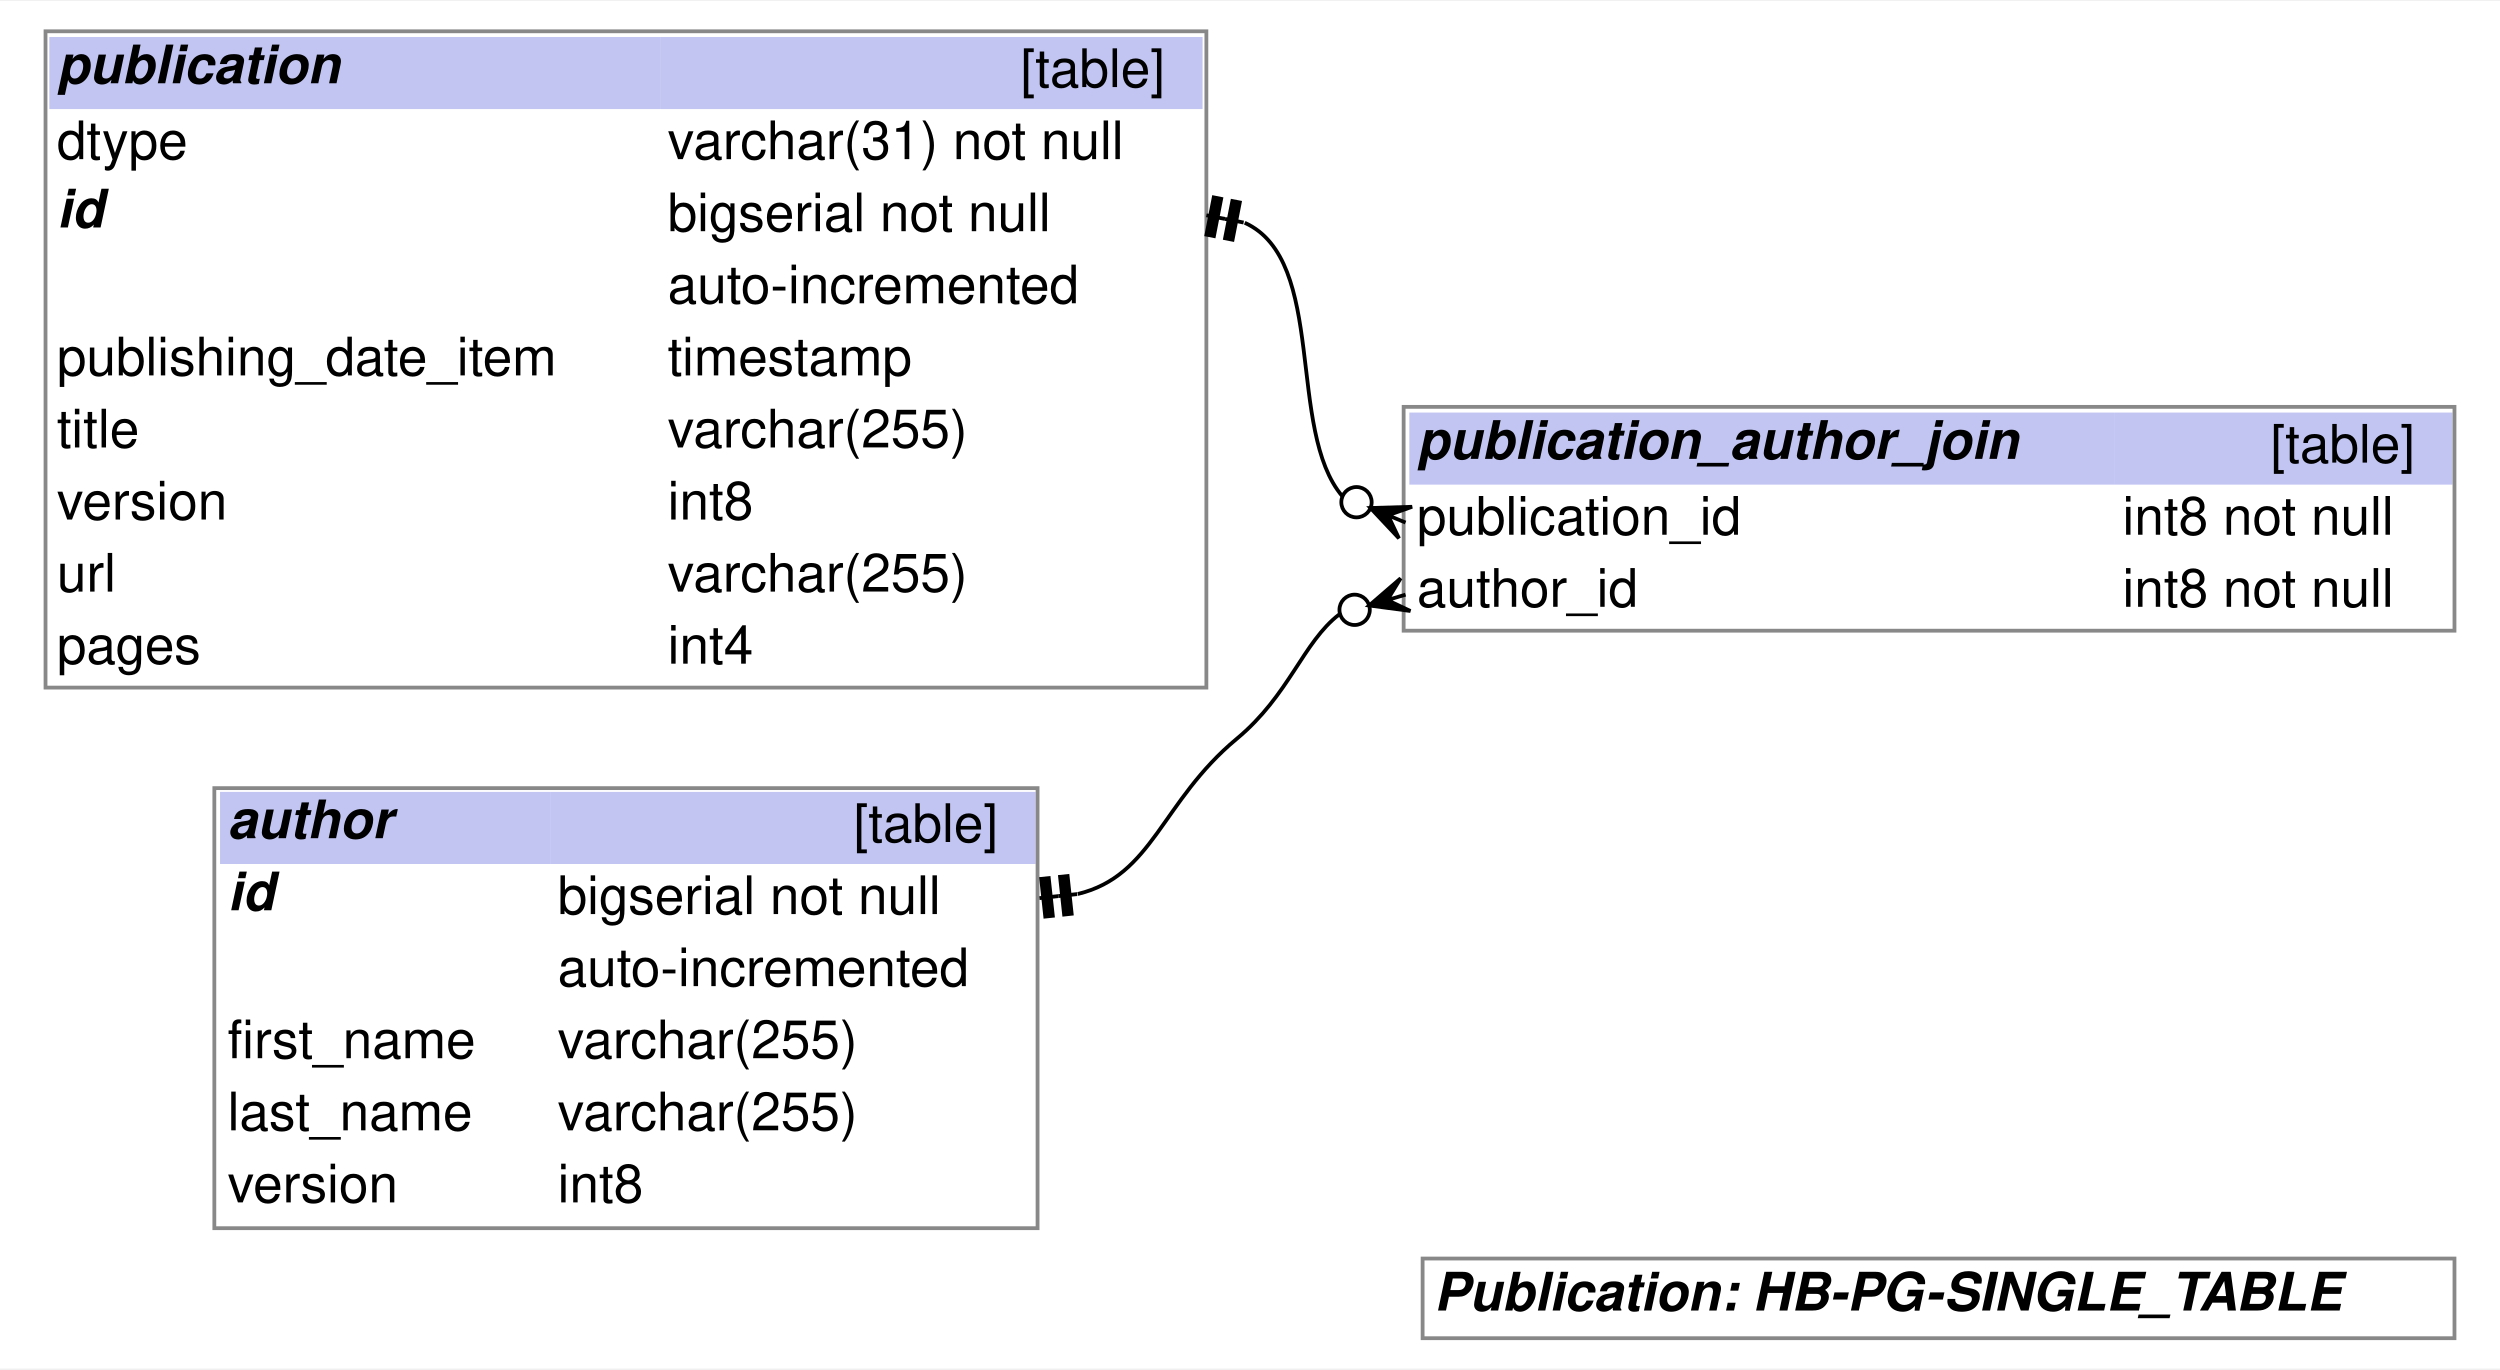
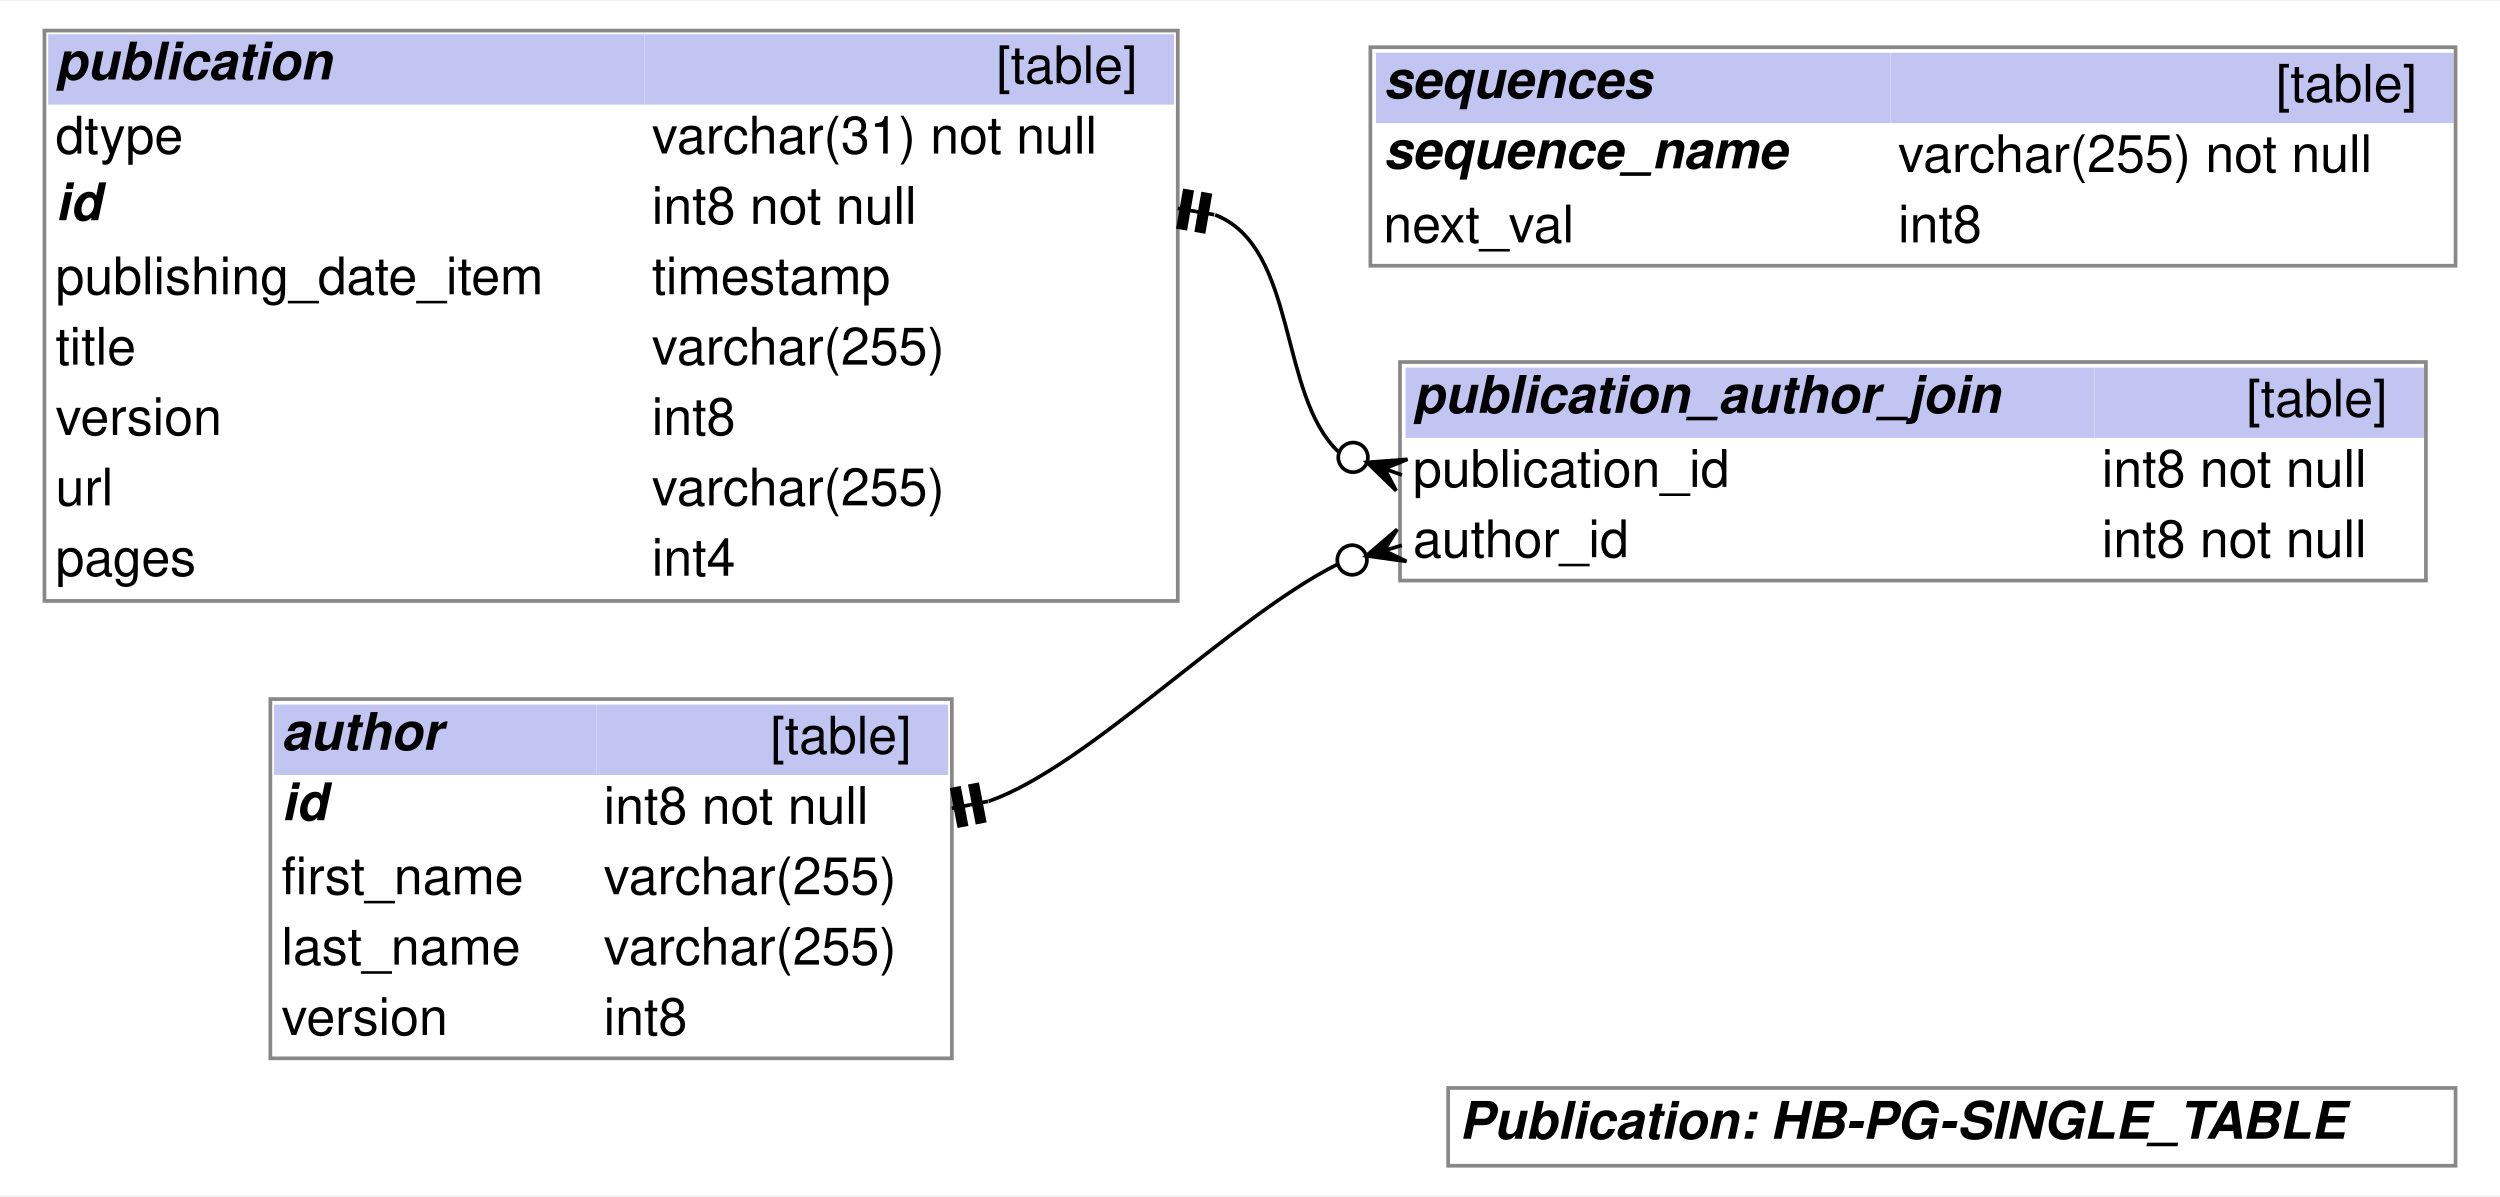
- <svg xmlns="http://www.w3.org/2000/svg" width="659pt" height="361pt" viewBox="0.00 0.00 659.00 360.50">
-   <g id="graph0" class="graph" transform="scale(1 1) rotate(0) translate(4 356.5)">
-     <polygon fill="white" stroke="transparent" points="-4,4 -4,-356.5 655,-356.5 655,4 -4,4" />
-     <text text-anchor="start" x="374" y="-11.3" font-family="Helvetica,sans-Serif" font-weight="bold" font-style="italic" font-size="14.00">Publication: HB-PG-SINGLE_TABLE</text>
-     <polygon fill="none" stroke="#888888" points="371,-4 371,-25 643,-25 643,-4 371,-4" />
+ <svg xmlns="http://www.w3.org/2000/svg" width="675pt" height="323pt" viewBox="0.00 0.00 675.00 322.50">
+   <g id="graph0" class="graph" transform="scale(1 1) rotate(0) translate(4 318.5)">
+     <polygon fill="white" stroke="transparent" points="-4,4 -4,-318.5 671,-318.5 671,4 -4,4" />
+     <text text-anchor="start" x="390" y="-11.3" font-family="Helvetica,sans-Serif" font-weight="bold" font-style="italic" font-size="14.00">Publication: HB-PG-SINGLE_TABLE</text>
+     <polygon fill="none" stroke="#888888" points="387,-4 387,-25 659,-25 659,-4 387,-4" />
    <g id="node1" class="node">
-       <polygon fill="#c2c5f2" stroke="transparent" points="54,-129 54,-148 141,-148 141,-129 54,-129" />
-       <text text-anchor="start" x="56" y="-135.8" font-family="Helvetica,sans-Serif" font-weight="bold" font-style="italic" font-size="14.00">author</text>
-       <polygon fill="#c2c5f2" stroke="transparent" points="141,-129 141,-148 269,-148 269,-129 141,-129" />
-       <text text-anchor="start" x="221" y="-134.8" font-family="Helvetica,sans-Serif" font-size="14.00">[table]</text>
-       <text text-anchor="start" x="56" y="-116.8" font-family="Helvetica,sans-Serif" font-weight="bold" font-style="italic" font-size="14.00">id</text>
-       <text text-anchor="start" x="134" y="-115.8" font-family="Helvetica,sans-Serif" font-size="14.00"> </text>
-       <text text-anchor="start" x="143" y="-115.8" font-family="Helvetica,sans-Serif" font-size="14.00">bigserial not null</text>
-       <text text-anchor="start" x="134" y="-96.8" font-family="Helvetica,sans-Serif" font-size="14.00"> </text>
-       <text text-anchor="start" x="143" y="-96.8" font-family="Helvetica,sans-Serif" font-size="14.00">auto-incremented</text>
-       <text text-anchor="start" x="56" y="-77.8" font-family="Helvetica,sans-Serif" font-size="14.00">first_name</text>
-       <text text-anchor="start" x="134" y="-77.8" font-family="Helvetica,sans-Serif" font-size="14.00"> </text>
-       <text text-anchor="start" x="143" y="-77.8" font-family="Helvetica,sans-Serif" font-size="14.00">varchar(255)</text>
-       <text text-anchor="start" x="56" y="-58.8" font-family="Helvetica,sans-Serif" font-size="14.00">last_name</text>
-       <text text-anchor="start" x="134" y="-58.8" font-family="Helvetica,sans-Serif" font-size="14.00"> </text>
-       <text text-anchor="start" x="143" y="-58.8" font-family="Helvetica,sans-Serif" font-size="14.00">varchar(255)</text>
-       <text text-anchor="start" x="56" y="-39.8" font-family="Helvetica,sans-Serif" font-size="14.00">version</text>
-       <text text-anchor="start" x="134" y="-39.8" font-family="Helvetica,sans-Serif" font-size="14.00"> </text>
-       <text text-anchor="start" x="143" y="-39.8" font-family="Helvetica,sans-Serif" font-size="14.00">int8</text>
-       <polygon fill="none" stroke="#888888" points="52.5,-33 52.5,-149 269.5,-149 269.5,-33 52.5,-33" />
+       <polygon fill="#c2c5f2" stroke="transparent" points="70,-109.5 70,-128.5 157,-128.5 157,-109.5 70,-109.5" />
+       <text text-anchor="start" x="72" y="-116.3" font-family="Helvetica,sans-Serif" font-weight="bold" font-style="italic" font-size="14.00">author</text>
+       <polygon fill="#c2c5f2" stroke="transparent" points="157,-109.5 157,-128.5 252,-128.5 252,-109.5 157,-109.5" />
+       <text text-anchor="start" x="204" y="-115.3" font-family="Helvetica,sans-Serif" font-size="14.00">[table]</text>
+       <text text-anchor="start" x="72" y="-97.3" font-family="Helvetica,sans-Serif" font-weight="bold" font-style="italic" font-size="14.00">id</text>
+       <text text-anchor="start" x="150" y="-96.3" font-family="Helvetica,sans-Serif" font-size="14.00"> </text>
+       <text text-anchor="start" x="159" y="-96.3" font-family="Helvetica,sans-Serif" font-size="14.00">int8 not null</text>
+       <text text-anchor="start" x="72" y="-77.3" font-family="Helvetica,sans-Serif" font-size="14.00">first_name</text>
+       <text text-anchor="start" x="150" y="-77.3" font-family="Helvetica,sans-Serif" font-size="14.00"> </text>
+       <text text-anchor="start" x="159" y="-77.3" font-family="Helvetica,sans-Serif" font-size="14.00">varchar(255)</text>
+       <text text-anchor="start" x="72" y="-58.3" font-family="Helvetica,sans-Serif" font-size="14.00">last_name</text>
+       <text text-anchor="start" x="150" y="-58.3" font-family="Helvetica,sans-Serif" font-size="14.00"> </text>
+       <text text-anchor="start" x="159" y="-58.3" font-family="Helvetica,sans-Serif" font-size="14.00">varchar(255)</text>
+       <text text-anchor="start" x="72" y="-39.3" font-family="Helvetica,sans-Serif" font-size="14.00">version</text>
+       <text text-anchor="start" x="150" y="-39.3" font-family="Helvetica,sans-Serif" font-size="14.00"> </text>
+       <text text-anchor="start" x="159" y="-39.3" font-family="Helvetica,sans-Serif" font-size="14.00">int8</text>
+       <polygon fill="none" stroke="#888888" points="69,-33 69,-130 253,-130 253,-33 69,-33" />
    </g>
    <g id="node2" class="node">
-       <polygon fill="#c2c5f2" stroke="transparent" points="367.5,-229 367.5,-248 553.5,-248 553.5,-229 367.5,-229" />
-       <text text-anchor="start" x="369.5" y="-235.8" font-family="Helvetica,sans-Serif" font-weight="bold" font-style="italic" font-size="14.00">publication_author_join</text>
-       <polygon fill="#c2c5f2" stroke="transparent" points="553.5,-229 553.5,-248 642.5,-248 642.5,-229 553.5,-229" />
-       <text text-anchor="start" x="594.5" y="-234.8" font-family="Helvetica,sans-Serif" font-size="14.00">[table]</text>
-       <text text-anchor="start" x="369.5" y="-215.8" font-family="Helvetica,sans-Serif" font-size="14.00">publication_id</text>
-       <text text-anchor="start" x="508.5" y="-215.8" font-family="Helvetica,sans-Serif" font-size="14.00"> </text>
-       <text text-anchor="start" x="555.5" y="-215.8" font-family="Helvetica,sans-Serif" font-size="14.00">int8 not null</text>
-       <text text-anchor="start" x="369.5" y="-196.8" font-family="Helvetica,sans-Serif" font-size="14.00">author_id</text>
-       <text text-anchor="start" x="508.5" y="-196.8" font-family="Helvetica,sans-Serif" font-size="14.00"> </text>
-       <text text-anchor="start" x="555.5" y="-196.8" font-family="Helvetica,sans-Serif" font-size="14.00">int8 not null</text>
-       <polygon fill="none" stroke="#888888" points="366,-190.5 366,-249.5 643,-249.5 643,-190.5 366,-190.5" />
+       <polygon fill="#c2c5f2" stroke="transparent" points="375.5,-200.5 375.5,-219.5 561.5,-219.5 561.5,-200.5 375.5,-200.5" />
+       <text text-anchor="start" x="377.5" y="-207.3" font-family="Helvetica,sans-Serif" font-weight="bold" font-style="italic" font-size="14.00">publication_author_join</text>
+       <polygon fill="#c2c5f2" stroke="transparent" points="561.5,-200.5 561.5,-219.5 650.5,-219.5 650.5,-200.5 561.5,-200.5" />
+       <text text-anchor="start" x="602.5" y="-206.3" font-family="Helvetica,sans-Serif" font-size="14.00">[table]</text>
+       <text text-anchor="start" x="377.5" y="-187.3" font-family="Helvetica,sans-Serif" font-size="14.00">publication_id</text>
+       <text text-anchor="start" x="516.5" y="-187.3" font-family="Helvetica,sans-Serif" font-size="14.00"> </text>
+       <text text-anchor="start" x="563.5" y="-187.3" font-family="Helvetica,sans-Serif" font-size="14.00">int8 not null</text>
+       <text text-anchor="start" x="377.5" y="-168.3" font-family="Helvetica,sans-Serif" font-size="14.00">author_id</text>
+       <text text-anchor="start" x="516.5" y="-168.3" font-family="Helvetica,sans-Serif" font-size="14.00"> </text>
+       <text text-anchor="start" x="563.5" y="-168.3" font-family="Helvetica,sans-Serif" font-size="14.00">int8 not null</text>
+       <polygon fill="none" stroke="#888888" points="374,-162 374,-221 651,-221 651,-162 374,-162" />
    </g>
    <g id="edge1" class="edge">
-       <path fill="none" stroke="black" d="M349.01,-194.78C339.42,-187.41 335.91,-173.55 322,-162 302.09,-145.47 299.95,-125.87 280.09,-121.09" />
-       <polygon fill="black" stroke="black" points="356.92,-197.14 365.21,-204.31 361.71,-198.57 366.5,-200 366.5,-200 366.5,-200 361.71,-198.57 367.79,-195.69 356.92,-197.14 356.92,-197.14" />
-       <ellipse fill="none" stroke="black" cx="353.08" cy="-196" rx="4" ry="4" />
-       <polygon fill="black" stroke="black" points="270.46,-125.08 271.53,-115.14 273.52,-115.35 272.45,-125.29 270.46,-125.08" />
-       <polyline fill="none" stroke="black" points="270,-120 274.97,-120.54 " />
-       <polygon fill="black" stroke="black" points="275.43,-125.62 276.5,-115.67 278.49,-115.89 277.42,-125.83 275.43,-125.62" />
-       <polyline fill="none" stroke="black" points="274.97,-120.54 279.94,-121.07 " />
+       <path fill="none" stroke="black" d="M357.12,-166.39C328.44,-152.02 289.62,-111.67 262.94,-102.41" />
+       <polygon fill="black" stroke="black" points="364.91,-168.68 373.23,-175.82 369.7,-170.09 374.5,-171.5 374.5,-171.5 374.5,-171.5 369.7,-170.09 375.77,-167.18 364.91,-168.68 364.91,-168.68" />
+       <ellipse fill="none" stroke="black" cx="361.07" cy="-167.55" rx="4" ry="4" />
+       <polygon fill="black" stroke="black" points="253.04,-105.6 254.93,-95.78 256.89,-96.16 255,-105.98 253.04,-105.6" />
+       <polyline fill="none" stroke="black" points="253,-100.5 257.91,-101.44 " />
+       <polygon fill="black" stroke="black" points="257.95,-106.54 259.84,-96.72 261.8,-97.1 259.91,-106.92 257.95,-106.54" />
+       <polyline fill="none" stroke="black" points="257.91,-101.44 262.82,-102.39 " />
    </g>
    <g id="node3" class="node">
-       <polygon fill="#c2c5f2" stroke="transparent" points="9,-328 9,-347 170,-347 170,-328 9,-328" />
-       <text text-anchor="start" x="11" y="-334.8" font-family="Helvetica,sans-Serif" font-weight="bold" font-style="italic" font-size="14.00">publication</text>
-       <polygon fill="#c2c5f2" stroke="transparent" points="170,-328 170,-347 313,-347 313,-328 170,-328" />
-       <text text-anchor="start" x="265" y="-333.8" font-family="Helvetica,sans-Serif" font-size="14.00">[table]</text>
-       <text text-anchor="start" x="11" y="-314.8" font-family="Helvetica,sans-Serif" font-size="14.00">dtype</text>
-       <text text-anchor="start" x="163" y="-314.8" font-family="Helvetica,sans-Serif" font-size="14.00"> </text>
-       <text text-anchor="start" x="172" y="-314.8" font-family="Helvetica,sans-Serif" font-size="14.00">varchar(31) not null</text>
-       <text text-anchor="start" x="11" y="-296.8" font-family="Helvetica,sans-Serif" font-weight="bold" font-style="italic" font-size="14.00">id</text>
-       <text text-anchor="start" x="163" y="-295.8" font-family="Helvetica,sans-Serif" font-size="14.00"> </text>
-       <text text-anchor="start" x="172" y="-295.8" font-family="Helvetica,sans-Serif" font-size="14.00">bigserial not null</text>
-       <text text-anchor="start" x="163" y="-276.8" font-family="Helvetica,sans-Serif" font-size="14.00"> </text>
-       <text text-anchor="start" x="172" y="-276.8" font-family="Helvetica,sans-Serif" font-size="14.00">auto-incremented</text>
-       <text text-anchor="start" x="11" y="-257.8" font-family="Helvetica,sans-Serif" font-size="14.00">publishing_date_item</text>
-       <text text-anchor="start" x="163" y="-257.8" font-family="Helvetica,sans-Serif" font-size="14.00"> </text>
-       <text text-anchor="start" x="172" y="-257.8" font-family="Helvetica,sans-Serif" font-size="14.00">timestamp</text>
-       <text text-anchor="start" x="11" y="-238.8" font-family="Helvetica,sans-Serif" font-size="14.00">title</text>
-       <text text-anchor="start" x="163" y="-238.8" font-family="Helvetica,sans-Serif" font-size="14.00"> </text>
-       <text text-anchor="start" x="172" y="-238.8" font-family="Helvetica,sans-Serif" font-size="14.00">varchar(255)</text>
-       <text text-anchor="start" x="11" y="-219.8" font-family="Helvetica,sans-Serif" font-size="14.00">version</text>
-       <text text-anchor="start" x="163" y="-219.8" font-family="Helvetica,sans-Serif" font-size="14.00"> </text>
-       <text text-anchor="start" x="172" y="-219.8" font-family="Helvetica,sans-Serif" font-size="14.00">int8</text>
-       <text text-anchor="start" x="11" y="-200.8" font-family="Helvetica,sans-Serif" font-size="14.00">url</text>
-       <text text-anchor="start" x="163" y="-200.8" font-family="Helvetica,sans-Serif" font-size="14.00"> </text>
-       <text text-anchor="start" x="172" y="-200.8" font-family="Helvetica,sans-Serif" font-size="14.00">varchar(255)</text>
-       <text text-anchor="start" x="11" y="-181.8" font-family="Helvetica,sans-Serif" font-size="14.00">pages</text>
-       <text text-anchor="start" x="163" y="-181.8" font-family="Helvetica,sans-Serif" font-size="14.00"> </text>
-       <text text-anchor="start" x="172" y="-181.8" font-family="Helvetica,sans-Serif" font-size="14.00">int4</text>
-       <polygon fill="none" stroke="#888888" points="8,-175.5 8,-348.5 314,-348.5 314,-175.5 8,-175.5" />
+       <polygon fill="#c2c5f2" stroke="transparent" points="9,-290.5 9,-309.5 170,-309.5 170,-290.5 9,-290.5" />
+       <text text-anchor="start" x="11" y="-297.3" font-family="Helvetica,sans-Serif" font-weight="bold" font-style="italic" font-size="14.00">publication</text>
+       <polygon fill="#c2c5f2" stroke="transparent" points="170,-290.5 170,-309.5 313,-309.5 313,-290.5 170,-290.5" />
+       <text text-anchor="start" x="265" y="-296.3" font-family="Helvetica,sans-Serif" font-size="14.00">[table]</text>
+       <text text-anchor="start" x="11" y="-277.3" font-family="Helvetica,sans-Serif" font-size="14.00">dtype</text>
+       <text text-anchor="start" x="163" y="-277.3" font-family="Helvetica,sans-Serif" font-size="14.00"> </text>
+       <text text-anchor="start" x="172" y="-277.3" font-family="Helvetica,sans-Serif" font-size="14.00">varchar(31) not null</text>
+       <text text-anchor="start" x="11" y="-259.3" font-family="Helvetica,sans-Serif" font-weight="bold" font-style="italic" font-size="14.00">id</text>
+       <text text-anchor="start" x="163" y="-258.3" font-family="Helvetica,sans-Serif" font-size="14.00"> </text>
+       <text text-anchor="start" x="172" y="-258.3" font-family="Helvetica,sans-Serif" font-size="14.00">int8 not null</text>
+       <text text-anchor="start" x="11" y="-239.3" font-family="Helvetica,sans-Serif" font-size="14.00">publishing_date_item</text>
+       <text text-anchor="start" x="163" y="-239.3" font-family="Helvetica,sans-Serif" font-size="14.00"> </text>
+       <text text-anchor="start" x="172" y="-239.3" font-family="Helvetica,sans-Serif" font-size="14.00">timestamp</text>
+       <text text-anchor="start" x="11" y="-220.3" font-family="Helvetica,sans-Serif" font-size="14.00">title</text>
+       <text text-anchor="start" x="163" y="-220.3" font-family="Helvetica,sans-Serif" font-size="14.00"> </text>
+       <text text-anchor="start" x="172" y="-220.3" font-family="Helvetica,sans-Serif" font-size="14.00">varchar(255)</text>
+       <text text-anchor="start" x="11" y="-201.3" font-family="Helvetica,sans-Serif" font-size="14.00">version</text>
+       <text text-anchor="start" x="163" y="-201.3" font-family="Helvetica,sans-Serif" font-size="14.00"> </text>
+       <text text-anchor="start" x="172" y="-201.3" font-family="Helvetica,sans-Serif" font-size="14.00">int8</text>
+       <text text-anchor="start" x="11" y="-182.3" font-family="Helvetica,sans-Serif" font-size="14.00">url</text>
+       <text text-anchor="start" x="163" y="-182.3" font-family="Helvetica,sans-Serif" font-size="14.00"> </text>
+       <text text-anchor="start" x="172" y="-182.3" font-family="Helvetica,sans-Serif" font-size="14.00">varchar(255)</text>
+       <text text-anchor="start" x="11" y="-163.3" font-family="Helvetica,sans-Serif" font-size="14.00">pages</text>
+       <text text-anchor="start" x="163" y="-163.3" font-family="Helvetica,sans-Serif" font-size="14.00"> </text>
+       <text text-anchor="start" x="172" y="-163.3" font-family="Helvetica,sans-Serif" font-size="14.00">int4</text>
+       <polygon fill="none" stroke="#888888" points="8,-156.5 8,-310.5 314,-310.5 314,-156.5 8,-156.5" />
    </g>
    <g id="edge2" class="edge">
-       <path fill="none" stroke="black" d="M349.87,-225.91C335.01,-243.28 345.97,-288.1 324.11,-298.03" />
-       <polygon fill="black" stroke="black" points="357.26,-222.84 368.23,-223.16 361.88,-220.92 366.5,-219 366.5,-219 366.5,-219 361.88,-220.92 364.77,-214.84 357.26,-222.84 357.26,-222.84" />
-       <ellipse fill="none" stroke="black" cx="353.57" cy="-224.37" rx="4" ry="4" />
-       <polygon fill="black" stroke="black" points="315.94,-304.72 314.03,-294.9 315.99,-294.52 317.9,-304.33 315.94,-304.72" />
-       <polyline fill="none" stroke="black" points="314,-300 318.91,-299.04 " />
-       <polygon fill="black" stroke="black" points="320.85,-303.76 318.93,-293.95 320.9,-293.56 322.81,-303.38 320.85,-303.76" />
-       <polyline fill="none" stroke="black" points="318.91,-299.04 323.82,-298.09 " />
+       <path fill="none" stroke="black" d="M357.5,-196.64C341.01,-212.08 346.52,-251.92 324.08,-260.75" />
+       <polygon fill="black" stroke="black" points="365.09,-193.9 376.03,-194.73 369.8,-192.2 374.5,-190.5 374.5,-190.5 374.5,-190.5 369.8,-192.2 372.97,-186.27 365.09,-193.9 365.09,-193.9" />
+       <ellipse fill="none" stroke="black" cx="361.33" cy="-195.26" rx="4" ry="4" />
+       <polygon fill="black" stroke="black" points="315.84,-267.26 314.13,-257.4 316.1,-257.06 317.81,-266.91 315.84,-267.26" />
+       <polyline fill="none" stroke="black" points="314,-262.5 318.93,-261.64 " />
+       <polygon fill="black" stroke="black" points="320.77,-266.4 319.06,-256.55 321.03,-256.2 322.74,-266.06 320.77,-266.4" />
+       <polyline fill="none" stroke="black" points="318.93,-261.64 323.85,-260.79 " />
+     </g>
+     <g id="node4" class="node">
+       <polygon fill="#c2c5f2" stroke="transparent" points="367.5,-285.5 367.5,-304.5 506.5,-304.5 506.5,-285.5 367.5,-285.5" />
+       <text text-anchor="start" x="369.5" y="-292.3" font-family="Helvetica,sans-Serif" font-weight="bold" font-style="italic" font-size="14.00">sequences</text>
+       <polygon fill="#c2c5f2" stroke="transparent" points="506.5,-285.5 506.5,-304.5 658.5,-304.5 658.5,-285.5 506.5,-285.5" />
+       <text text-anchor="start" x="610.5" y="-291.3" font-family="Helvetica,sans-Serif" font-size="14.00">[table]</text>
+       <text text-anchor="start" x="369.5" y="-273.3" font-family="Helvetica,sans-Serif" font-weight="bold" font-style="italic" font-size="14.00">sequence_name</text>
+       <text text-anchor="start" x="499.5" y="-272.3" font-family="Helvetica,sans-Serif" font-size="14.00"> </text>
+       <text text-anchor="start" x="508.5" y="-272.3" font-family="Helvetica,sans-Serif" font-size="14.00">varchar(255) not null</text>
+       <text text-anchor="start" x="369.5" y="-253.3" font-family="Helvetica,sans-Serif" font-size="14.00">next_val</text>
+       <text text-anchor="start" x="499.5" y="-253.3" font-family="Helvetica,sans-Serif" font-size="14.00"> </text>
+       <text text-anchor="start" x="508.5" y="-253.3" font-family="Helvetica,sans-Serif" font-size="14.00">int8</text>
+       <polygon fill="none" stroke="#888888" points="366,-247 366,-306 659,-306 659,-247 366,-247" />
    </g>
  </g>
</svg>
